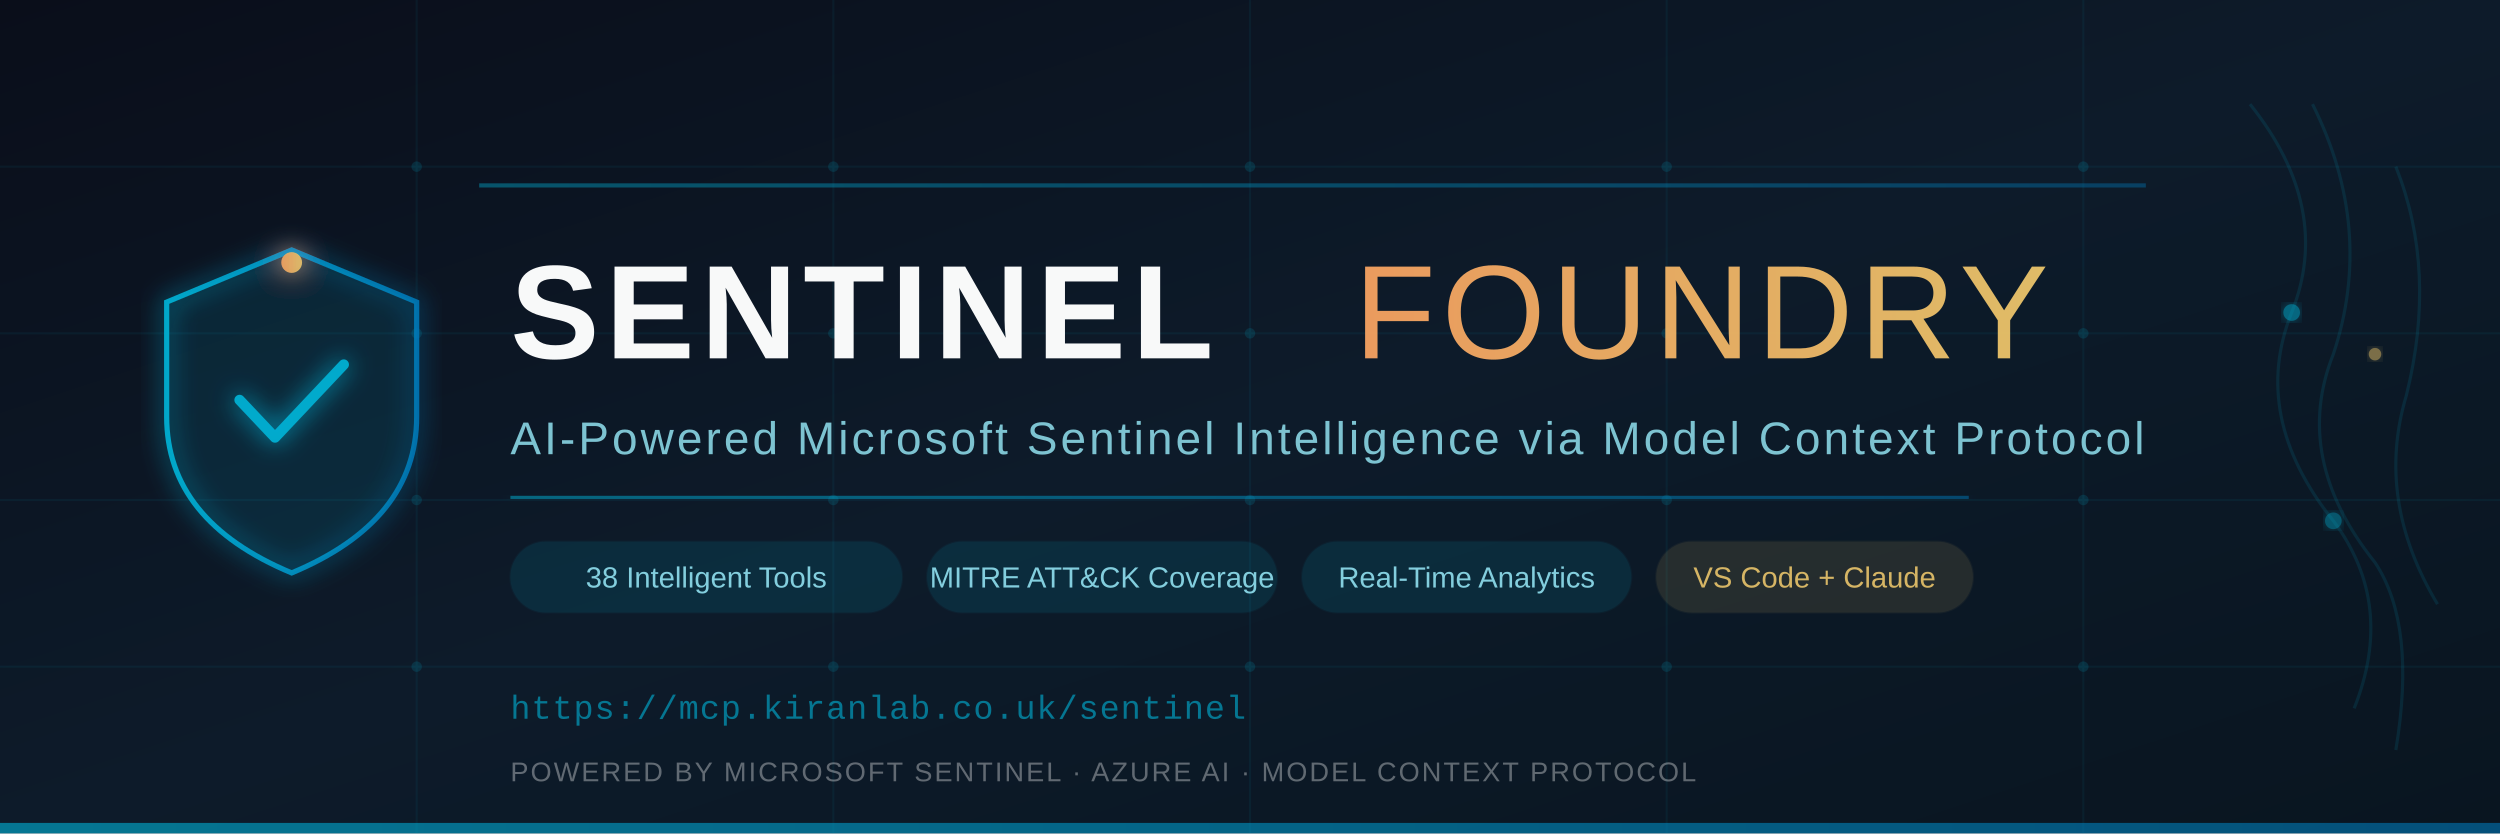
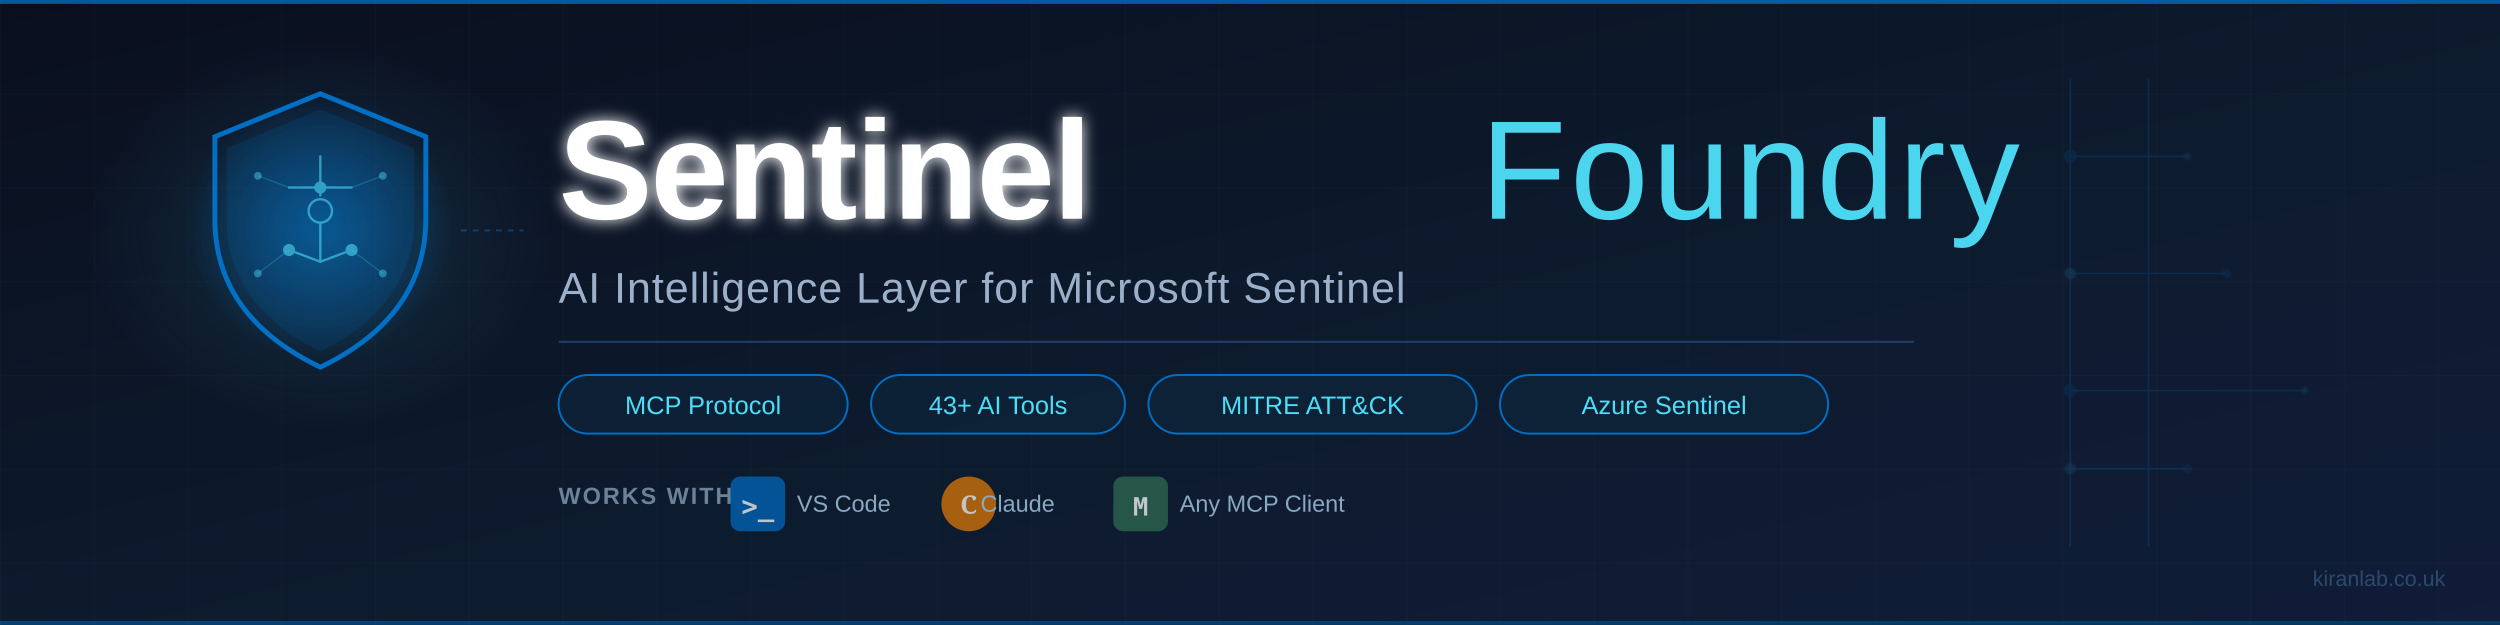
- <svg xmlns="http://www.w3.org/2000/svg" viewBox="0 0 1200 400" width="1200" height="400">
+ <svg xmlns="http://www.w3.org/2000/svg" viewBox="0 0 1280 320" width="1280" height="320">
  <defs>
    <linearGradient id="bg" x1="0%" y1="0%" x2="100%" y2="100%">
-       <stop offset="0%" style="stop-color:#0a0e1a;stop-opacity:1" />
-       <stop offset="50%" style="stop-color:#0d1b2a;stop-opacity:1" />
-       <stop offset="100%" style="stop-color:#091520;stop-opacity:1" />
+       <stop offset="0%" stop-color="#0a0f1e" />
+       <stop offset="55%" stop-color="#0d1b2e" />
+       <stop offset="100%" stop-color="#101c38" />
    </linearGradient>
-     <linearGradient id="accent" x1="0%" y1="0%" x2="100%" y2="0%">
-       <stop offset="0%" style="stop-color:#00b4d8;stop-opacity:1" />
-       <stop offset="100%" style="stop-color:#0077b6;stop-opacity:1" />
+     <radialGradient id="shieldGlow" cx="50%" cy="50%" r="50%">
+       <stop offset="0%" stop-color="#0078d4" stop-opacity="0.3" />
+       <stop offset="100%" stop-color="#0078d4" stop-opacity="0" />
+     </radialGradient>
+     <radialGradient id="pulseRing" cx="50%" cy="50%" r="50%">
+       <stop offset="0%" stop-color="#50e6ff" stop-opacity="0.12" />
+       <stop offset="100%" stop-color="#50e6ff" stop-opacity="0" />
+     </radialGradient>
+     <linearGradient id="mcpGrad" x1="0%" y1="0%" x2="100%" y2="100%">
+       <stop offset="0%" stop-color="#0078d4" />
+       <stop offset="100%" stop-color="#004578" />
    </linearGradient>
-     <linearGradient id="gold" x1="0%" y1="0%" x2="100%" y2="0%">
-       <stop offset="0%" style="stop-color:#f4a261;stop-opacity:1" />
-       <stop offset="100%" style="stop-color:#e9c46a;stop-opacity:1" />
-     </linearGradient>
-     <filter id="glow">
-       <feGaussianBlur stdDeviation="3" result="coloredBlur" />
-       <feMerge>
-         <feMergeNode in="coloredBlur" />
-         <feMergeNode in="SourceGraphic" />
-       </feMerge>
+     <pattern id="grid" width="48" height="48" patternUnits="userSpaceOnUse">
+       <path d="M48 0L0 0 0 48" fill="none" stroke="#ffffff" stroke-width="0.4" opacity="0.045" />
+     </pattern>
+     <clipPath id="shieldClip">
+       <path d="M128 44 L200 44 L200 108 Q200 152 164 172 Q128 152 128 108 Z" />
+     </clipPath>
+     <filter id="textGlow" x="-20%" y="-40%" width="140%" height="180%">
+       <feGaussianBlur in="SourceGraphic" stdDeviation="4" result="blur" />
+       <feComposite in="SourceGraphic" in2="blur" operator="over" />
    </filter>
-     <filter id="glow-strong">
-       <feGaussianBlur stdDeviation="6" result="coloredBlur" />
-       <feMerge>
-         <feMergeNode in="coloredBlur" />
-         <feMergeNode in="SourceGraphic" />
-       </feMerge>
+     <filter id="iconGlow" x="-30%" y="-30%" width="160%" height="160%">
+       <feGaussianBlur in="SourceGraphic" stdDeviation="6" result="blur" />
+       <feComposite in="SourceGraphic" in2="blur" operator="over" />
    </filter>
  </defs>
-   <rect width="1200" height="400" fill="url(#bg)" />
-   <g opacity="0.06" stroke="#00b4d8" stroke-width="1">
-     <line x1="0" y1="80" x2="1200" y2="80" />
-     <line x1="0" y1="160" x2="1200" y2="160" />
-     <line x1="0" y1="240" x2="1200" y2="240" />
-     <line x1="0" y1="320" x2="1200" y2="320" />
-     <line x1="200" y1="0" x2="200" y2="400" />
-     <line x1="400" y1="0" x2="400" y2="400" />
-     <line x1="600" y1="0" x2="600" y2="400" />
-     <line x1="800" y1="0" x2="800" y2="400" />
-     <line x1="1000" y1="0" x2="1000" y2="400" />
+   <rect width="1280" height="320" fill="url(#bg)" />
+   <rect width="1280" height="320" fill="url(#grid)" />
+   <rect width="1280" height="2" y="0" fill="#0078d4" opacity="0.7" />
+   <ellipse cx="164" cy="120" rx="120" ry="100" fill="url(#pulseRing)" />
+   <ellipse cx="164" cy="116" rx="68" ry="68" fill="url(#shieldGlow)" filter="url(#iconGlow)" />
+   <path d="M164 48 L218 70 L218 112 Q218 162 164 188 Q110 162 110 112 L110 70 Z" fill="none" stroke="#0078d4" stroke-width="2.5" opacity="0.9" />
+   <path d="M164 56 L212 76 L212 112 Q212 156 164 180 Q116 156 116 112 L116 76 Z" fill="#0078d4" fill-opacity="0.12" />
+   <g stroke="#50e6ff" stroke-width="1.2" opacity="0.55" stroke-linecap="round">
+     <line x1="164" y1="80" x2="164" y2="100" />
+     <line x1="148" y1="96" x2="180" y2="96" />
+     <circle cx="164" cy="108" r="6" fill="none" />
+     <line x1="164" y1="114" x2="164" y2="134" />
+     <line x1="148" y1="128" x2="164" y2="134" />
+     <line x1="180" y1="128" x2="164" y2="134" />
+     <circle cx="148" cy="128" r="2.5" fill="#50e6ff" />
+     <circle cx="180" cy="128" r="2.5" fill="#50e6ff" />
+     <circle cx="164" cy="96" r="2.5" fill="#50e6ff" />
  </g>
-   <g fill="#00b4d8" opacity="0.15">
-     <circle cx="200" cy="80" r="2.5" />
-     <circle cx="400" cy="80" r="2.5" />
-     <circle cx="600" cy="80" r="2.5" />
-     <circle cx="800" cy="80" r="2.5" />
-     <circle cx="1000" cy="80" r="2.5" />
-     <circle cx="200" cy="160" r="2.5" />
-     <circle cx="400" cy="160" r="2.5" />
-     <circle cx="600" cy="160" r="2.5" />
-     <circle cx="800" cy="160" r="2.5" />
-     <circle cx="1000" cy="160" r="2.5" />
-     <circle cx="200" cy="240" r="2.5" />
-     <circle cx="400" cy="240" r="2.5" />
-     <circle cx="600" cy="240" r="2.5" />
-     <circle cx="800" cy="240" r="2.5" />
-     <circle cx="1000" cy="240" r="2.5" />
-     <circle cx="200" cy="320" r="2.5" />
-     <circle cx="400" cy="320" r="2.5" />
-     <circle cx="600" cy="320" r="2.5" />
-     <circle cx="800" cy="320" r="2.5" />
-     <circle cx="1000" cy="320" r="2.5" />
+   <g fill="#50e6ff" opacity="0.4">
+     <circle cx="132" cy="90" r="2" />
+     <circle cx="196" cy="90" r="2" />
+     <circle cx="132" cy="140" r="2" />
+     <circle cx="196" cy="140" r="2" />
  </g>
-   <g transform="translate(80, 120)" filter="url(#glow-strong)">
-     <path d="M60 0 L120 25 L120 80 Q120 130 60 155 Q0 130 0 80 L0 25 Z" fill="none" stroke="url(#accent)" stroke-width="2.5" opacity="0.9" />
-     <path d="M60 0 L120 25 L120 80 Q120 130 60 155 Q0 130 0 80 L0 25 Z" fill="#00b4d8" opacity="0.06" />
-     <path d="M35 72 L52 90 L85 55" fill="none" stroke="#00b4d8" stroke-width="5" stroke-linecap="round" stroke-linejoin="round" opacity="0.9" />
-     <circle cx="60" cy="6" r="5" fill="url(#gold)" opacity="0.9" />
+   <g stroke="#50e6ff" stroke-width="0.7" opacity="0.2">
+     <line x1="132" y1="90" x2="148" y2="96" />
+     <line x1="196" y1="90" x2="180" y2="96" />
+     <line x1="132" y1="140" x2="148" y2="128" />
+     <line x1="196" y1="140" x2="180" y2="128" />
  </g>
-   <rect x="230" y="88" width="800" height="2" fill="url(#accent)" opacity="0.4" />
-   <text x="245" y="172" font-family="'Segoe UI', 'Arial', sans-serif" font-size="64" font-weight="700" letter-spacing="3" fill="white" opacity="0.97">
-     SENTINEL
-   </text>
-   <text x="650" y="172" font-family="'Segoe UI', 'Arial', sans-serif" font-size="64" font-weight="300" letter-spacing="3" fill="url(#gold)" opacity="0.95">
-     FOUNDRY
-   </text>
-   <text x="245" y="218" font-family="'Segoe UI', 'Arial', sans-serif" font-size="22" font-weight="300" letter-spacing="1.5" fill="#90e0ef" opacity="0.85">
-     AI-Powered Microsoft Sentinel Intelligence via Model Context Protocol
-   </text>
-   <rect x="245" y="238" width="700" height="1.5" fill="url(#accent)" opacity="0.5" filter="url(#glow)" />
-   <rect x="245" y="260" width="188" height="34" rx="17" fill="#00b4d8" opacity="0.12" stroke="#00b4d8" stroke-width="1" stroke-opacity="0.4" />
-   <text x="339" y="282" font-family="'Segoe UI', 'Arial', sans-serif" font-size="14" font-weight="500" fill="#90e0ef" text-anchor="middle" opacity="0.9">38 Intelligent Tools</text>
-   <rect x="445" y="260" width="168" height="34" rx="17" fill="#00b4d8" opacity="0.12" stroke="#00b4d8" stroke-width="1" stroke-opacity="0.4" />
-   <text x="529" y="282" font-family="'Segoe UI', 'Arial', sans-serif" font-size="14" font-weight="500" fill="#90e0ef" text-anchor="middle" opacity="0.9">MITRE ATT&amp;CK Coverage</text>
-   <rect x="625" y="260" width="158" height="34" rx="17" fill="#00b4d8" opacity="0.12" stroke="#00b4d8" stroke-width="1" stroke-opacity="0.4" />
-   <text x="704" y="282" font-family="'Segoe UI', 'Arial', sans-serif" font-size="14" font-weight="500" fill="#90e0ef" text-anchor="middle" opacity="0.9">Real-Time Analytics</text>
-   <rect x="795" y="260" width="152" height="34" rx="17" fill="#e9c46a" opacity="0.12" stroke="#e9c46a" stroke-width="1" stroke-opacity="0.4" />
-   <text x="871" y="282" font-family="'Segoe UI', 'Arial', sans-serif" font-size="14" font-weight="500" fill="#e9c46a" text-anchor="middle" opacity="0.9">VS Code + Claude</text>
-   <text x="245" y="345" font-family="'Courier New', monospace" font-size="16" fill="#00b4d8" opacity="0.6" letter-spacing="0.5">
-     https://mcp.kiranlab.co.uk/sentinel
-   </text>
-   <text x="245" y="375" font-family="'Segoe UI', 'Arial', sans-serif" font-size="13" font-weight="400" fill="#ffffff" opacity="0.35" letter-spacing="1">
-     POWERED BY MICROSOFT SENTINEL  ·  AZURE AI  ·  MODEL CONTEXT PROTOCOL
-   </text>
-   <g opacity="0.12" stroke="#00b4d8" stroke-width="1.5" fill="none">
-     <path d="M1080 50 Q1120 100 1100 150 Q1080 200 1120 250 Q1150 290 1130 340" />
-     <path d="M1110 50 Q1140 110 1120 170 Q1100 220 1140 270 Q1160 300 1150 360" />
-     <path d="M1150 80 Q1170 130 1155 190 Q1140 240 1170 290" />
+   <line x1="236" y1="118" x2="268" y2="118" stroke="#0078d4" stroke-width="1" opacity="0.4" stroke-dasharray="3,3" />
+   <text x="286" y="112" font-family="'Segoe UI', 'Helvetica Neue', Arial, sans-serif" font-size="72" font-weight="700" letter-spacing="-1" fill="#ffffff" filter="url(#textGlow)">Sentinel</text>
+   <text x="286" y="112" font-family="'Segoe UI', 'Helvetica Neue', Arial, sans-serif" font-size="72" font-weight="700" letter-spacing="-1" fill="url(#mcpGrad)" fill-opacity="0" stroke="#ffffff" stroke-width="0">Sentinel</text>
+   <text x="758" y="112" font-family="'Segoe UI', 'Helvetica Neue', Arial, sans-serif" font-size="72" font-weight="300" letter-spacing="2" fill="#50e6ff" opacity="0.92">Foundry</text>
+   <text x="286" y="155" font-family="'Segoe UI', 'Helvetica Neue', Arial, sans-serif" font-size="22" font-weight="400" letter-spacing="0.5" fill="#b0c4de" opacity="0.88">AI Intelligence Layer for Microsoft Sentinel</text>
+   <line x1="286" y1="175" x2="980" y2="175" stroke="#1f4068" stroke-width="1" />
+   <rect x="286" y="192" width="148" height="30" rx="15" fill="#0d2137" stroke="#0078d4" stroke-width="1" opacity="0.9" />
+   <text x="360" y="212" font-family="'Segoe UI', Arial, sans-serif" font-size="13" font-weight="500" fill="#50e6ff" text-anchor="middle" opacity="0.95">MCP Protocol</text>
+   <rect x="446" y="192" width="130" height="30" rx="15" fill="#0d2137" stroke="#0078d4" stroke-width="1" opacity="0.9" />
+   <text x="511" y="212" font-family="'Segoe UI', Arial, sans-serif" font-size="13" font-weight="500" fill="#50e6ff" text-anchor="middle" opacity="0.95">43+ AI Tools</text>
+   <rect x="588" y="192" width="168" height="30" rx="15" fill="#0d2137" stroke="#0078d4" stroke-width="1" opacity="0.9" />
+   <text x="672" y="212" font-family="'Segoe UI', Arial, sans-serif" font-size="13" font-weight="500" fill="#50e6ff" text-anchor="middle" opacity="0.95">MITRE ATT&amp;CK</text>
+   <rect x="768" y="192" width="168" height="30" rx="15" fill="#0d2137" stroke="#0078d4" stroke-width="1" opacity="0.9" />
+   <text x="852" y="212" font-family="'Segoe UI', Arial, sans-serif" font-size="13" font-weight="500" fill="#50e6ff" text-anchor="middle" opacity="0.95">Azure Sentinel</text>
+   <text x="286" y="258" font-family="'Segoe UI', Arial, sans-serif" font-size="12" fill="#6b8299" letter-spacing="1" font-weight="600">WORKS WITH</text>
+   <g transform="translate(374, 244)" opacity="0.75">
+     <rect width="28" height="28" rx="5" fill="#0066b8" />
+     <text x="14" y="20" font-size="14" text-anchor="middle" fill="white" font-family="monospace" font-weight="700">&gt;_</text>
  </g>
-   <circle cx="1100" cy="150" r="4" fill="#00b4d8" opacity="0.5" filter="url(#glow)" />
-   <circle cx="1120" cy="250" r="4" fill="#00b4d8" opacity="0.4" filter="url(#glow)" />
-   <circle cx="1140" cy="170" r="3" fill="#e9c46a" opacity="0.5" filter="url(#glow)" />
-   <rect x="0" y="395" width="1200" height="5" fill="url(#accent)" opacity="0.6" />
+   <text x="408" y="262" font-family="'Segoe UI', Arial, sans-serif" font-size="12" fill="#8aa8c0">VS Code</text>
+   <g transform="translate(482, 244)" opacity="0.75">
+     <circle cx="14" cy="14" r="14" fill="#d97706" />
+     <text x="14" y="19" font-size="13" text-anchor="middle" fill="white" font-family="serif" font-weight="700">C</text>
+   </g>
+   <text x="502" y="262" font-family="'Segoe UI', Arial, sans-serif" font-size="12" fill="#8aa8c0">Claude</text>
+   <g transform="translate(570, 244)" opacity="0.75">
+     <rect width="28" height="28" rx="5" fill="#2d6a4f" />
+     <text x="14" y="20" font-size="13" text-anchor="middle" fill="white" font-family="monospace" font-weight="700">M</text>
+   </g>
+   <text x="604" y="262" font-family="'Segoe UI', Arial, sans-serif" font-size="12" fill="#8aa8c0">Any MCP Client</text>
+   <text x="1252" y="300" font-family="'Segoe UI', Arial, sans-serif" font-size="11" fill="#2a4a6b" text-anchor="end">kiranlab.co.uk</text>
+   <g stroke="#0078d4" stroke-width="0.8" opacity="0.18">
+     <line x1="1060" y1="40" x2="1060" y2="280" />
+     <line x1="1100" y1="40" x2="1100" y2="280" />
+     <line x1="1060" y1="80" x2="1120" y2="80" />
+     <line x1="1060" y1="140" x2="1140" y2="140" />
+     <line x1="1060" y1="200" x2="1180" y2="200" />
+     <line x1="1060" y1="240" x2="1120" y2="240" />
+     <circle cx="1060" cy="80" r="3" fill="#0078d4" opacity="0.6" />
+     <circle cx="1060" cy="140" r="3" fill="#50e6ff" opacity="0.5" />
+     <circle cx="1060" cy="200" r="3" fill="#0078d4" opacity="0.6" />
+     <circle cx="1060" cy="240" r="3" fill="#50e6ff" opacity="0.4" />
+     <circle cx="1120" cy="80" r="2" fill="#50e6ff" opacity="0.4" />
+     <circle cx="1140" cy="140" r="2" fill="#0078d4" opacity="0.5" />
+     <circle cx="1180" cy="200" r="2" fill="#50e6ff" opacity="0.4" />
+     <circle cx="1120" cy="240" r="2" fill="#0078d4" opacity="0.5" />
+   </g>
+   <rect y="318" width="1280" height="2" fill="url(#mcpGrad)" opacity="0.5" />
</svg>
